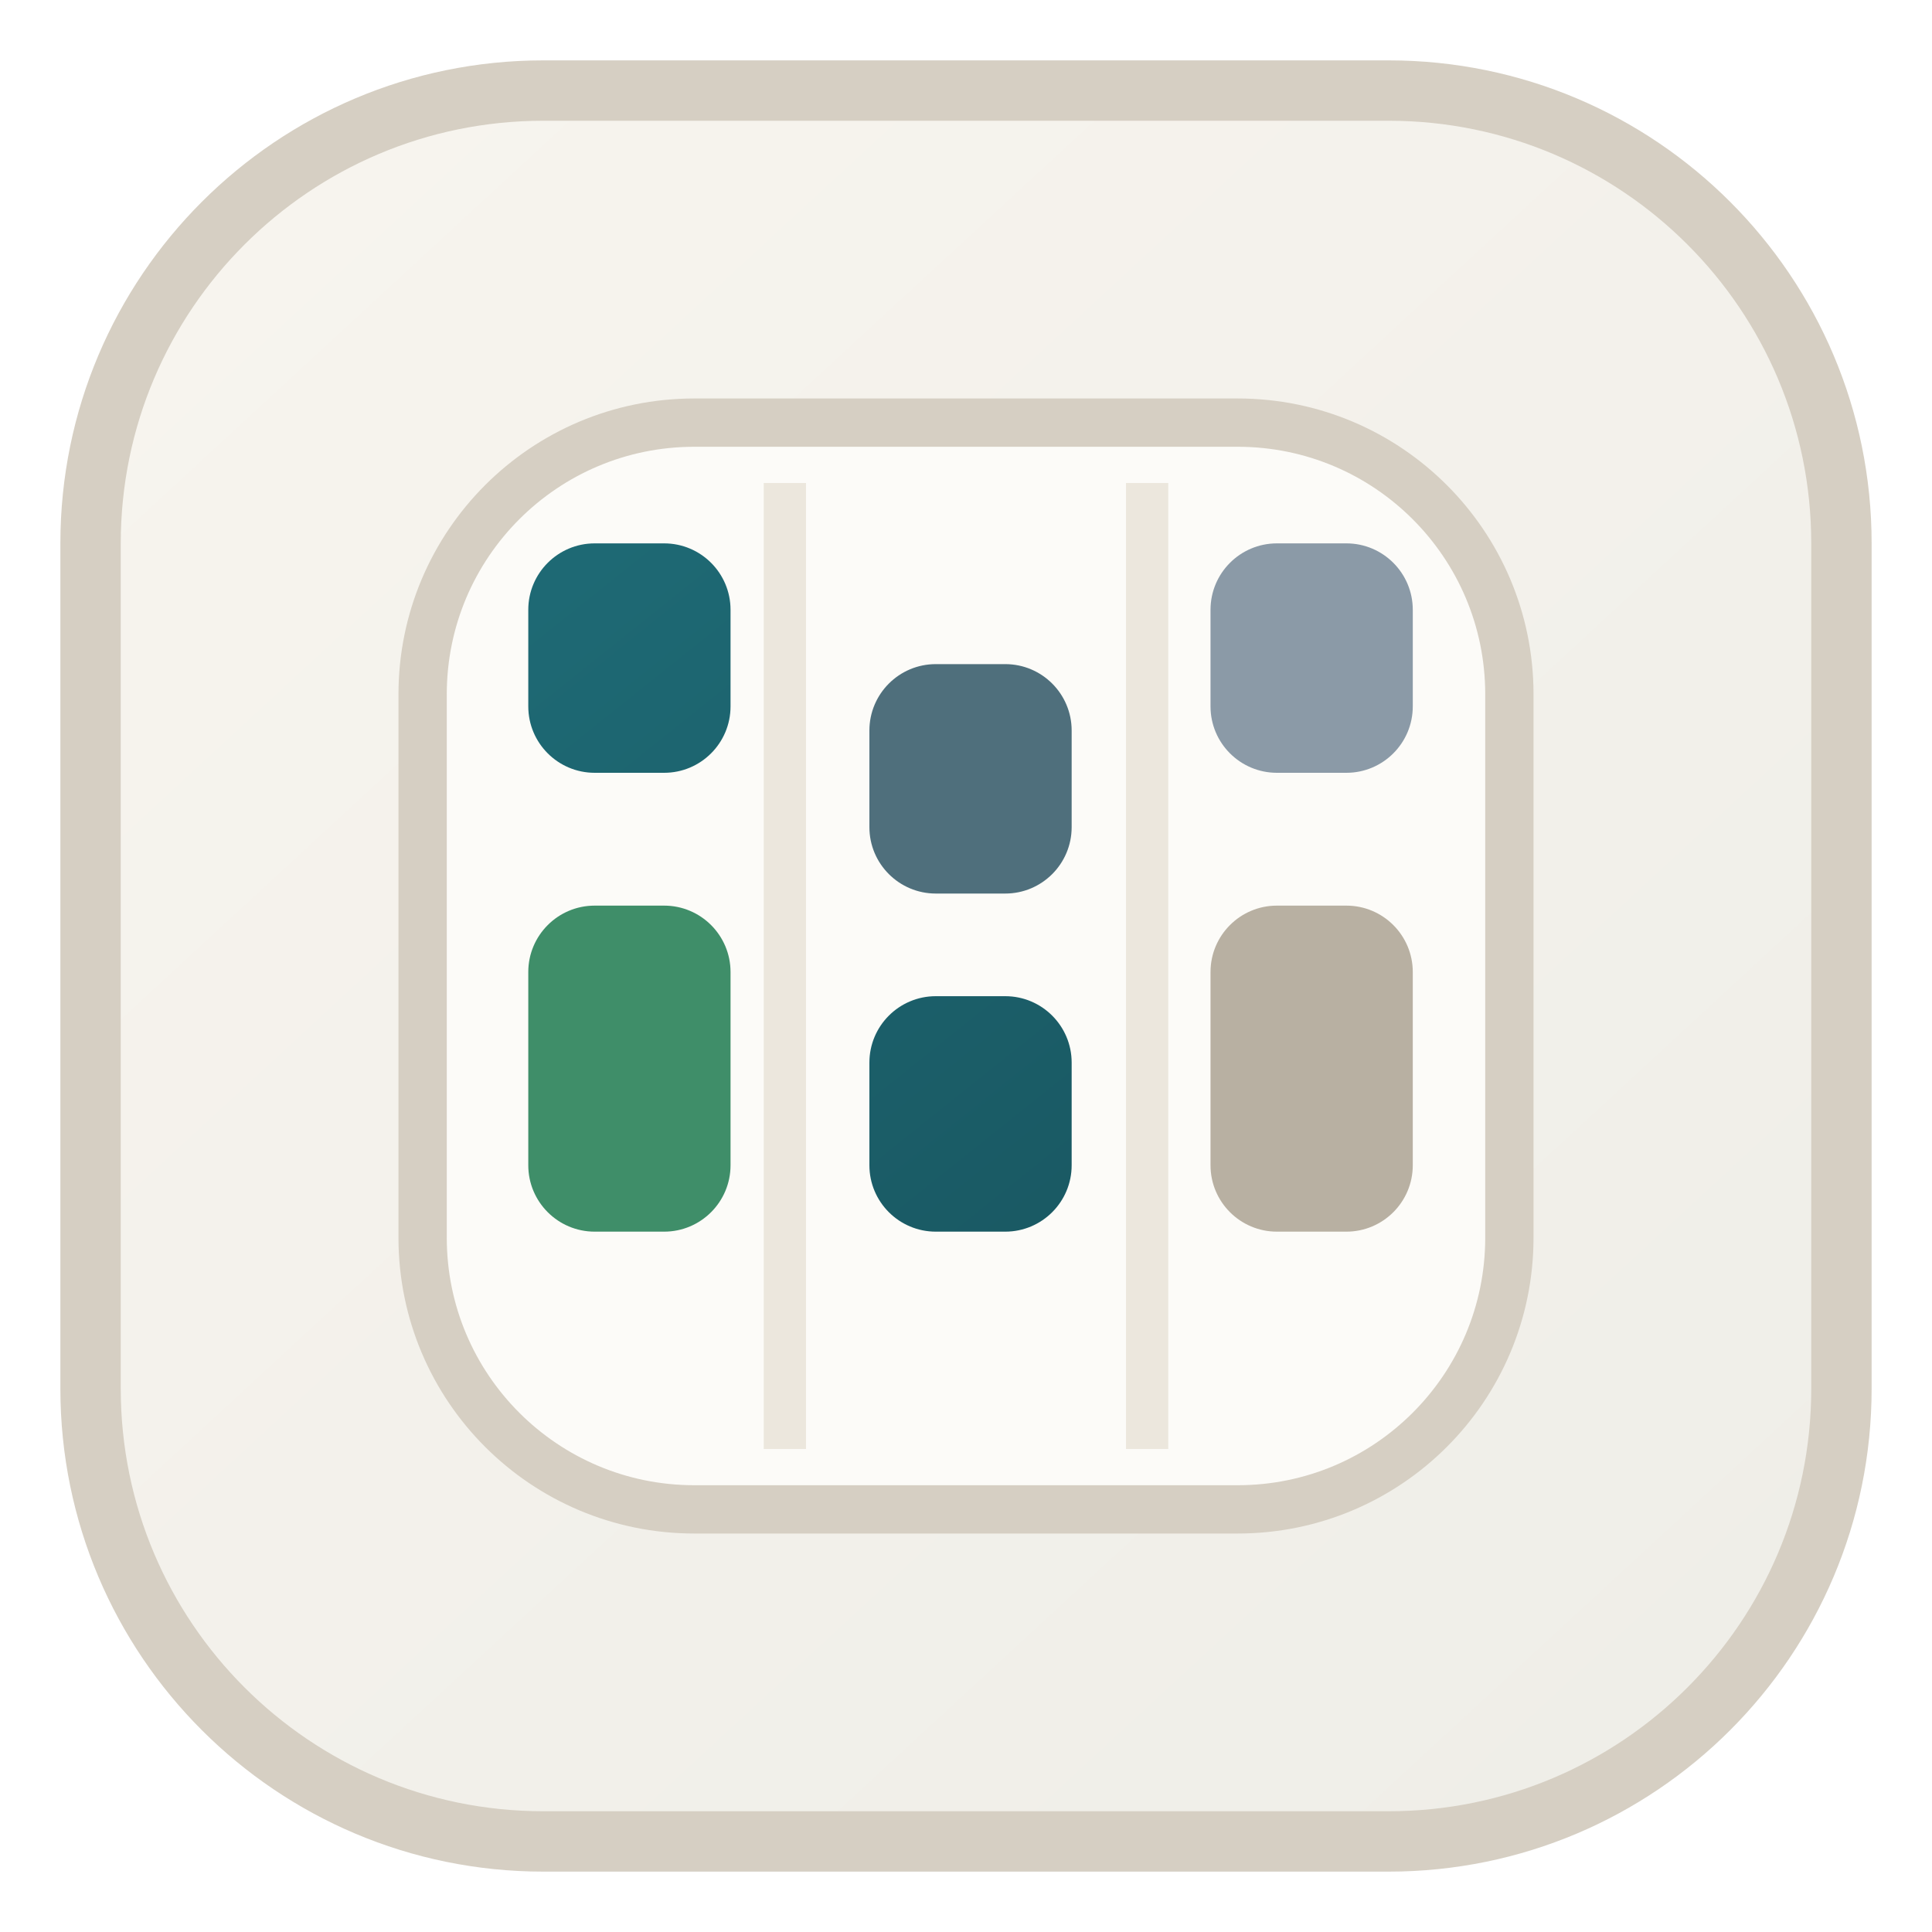
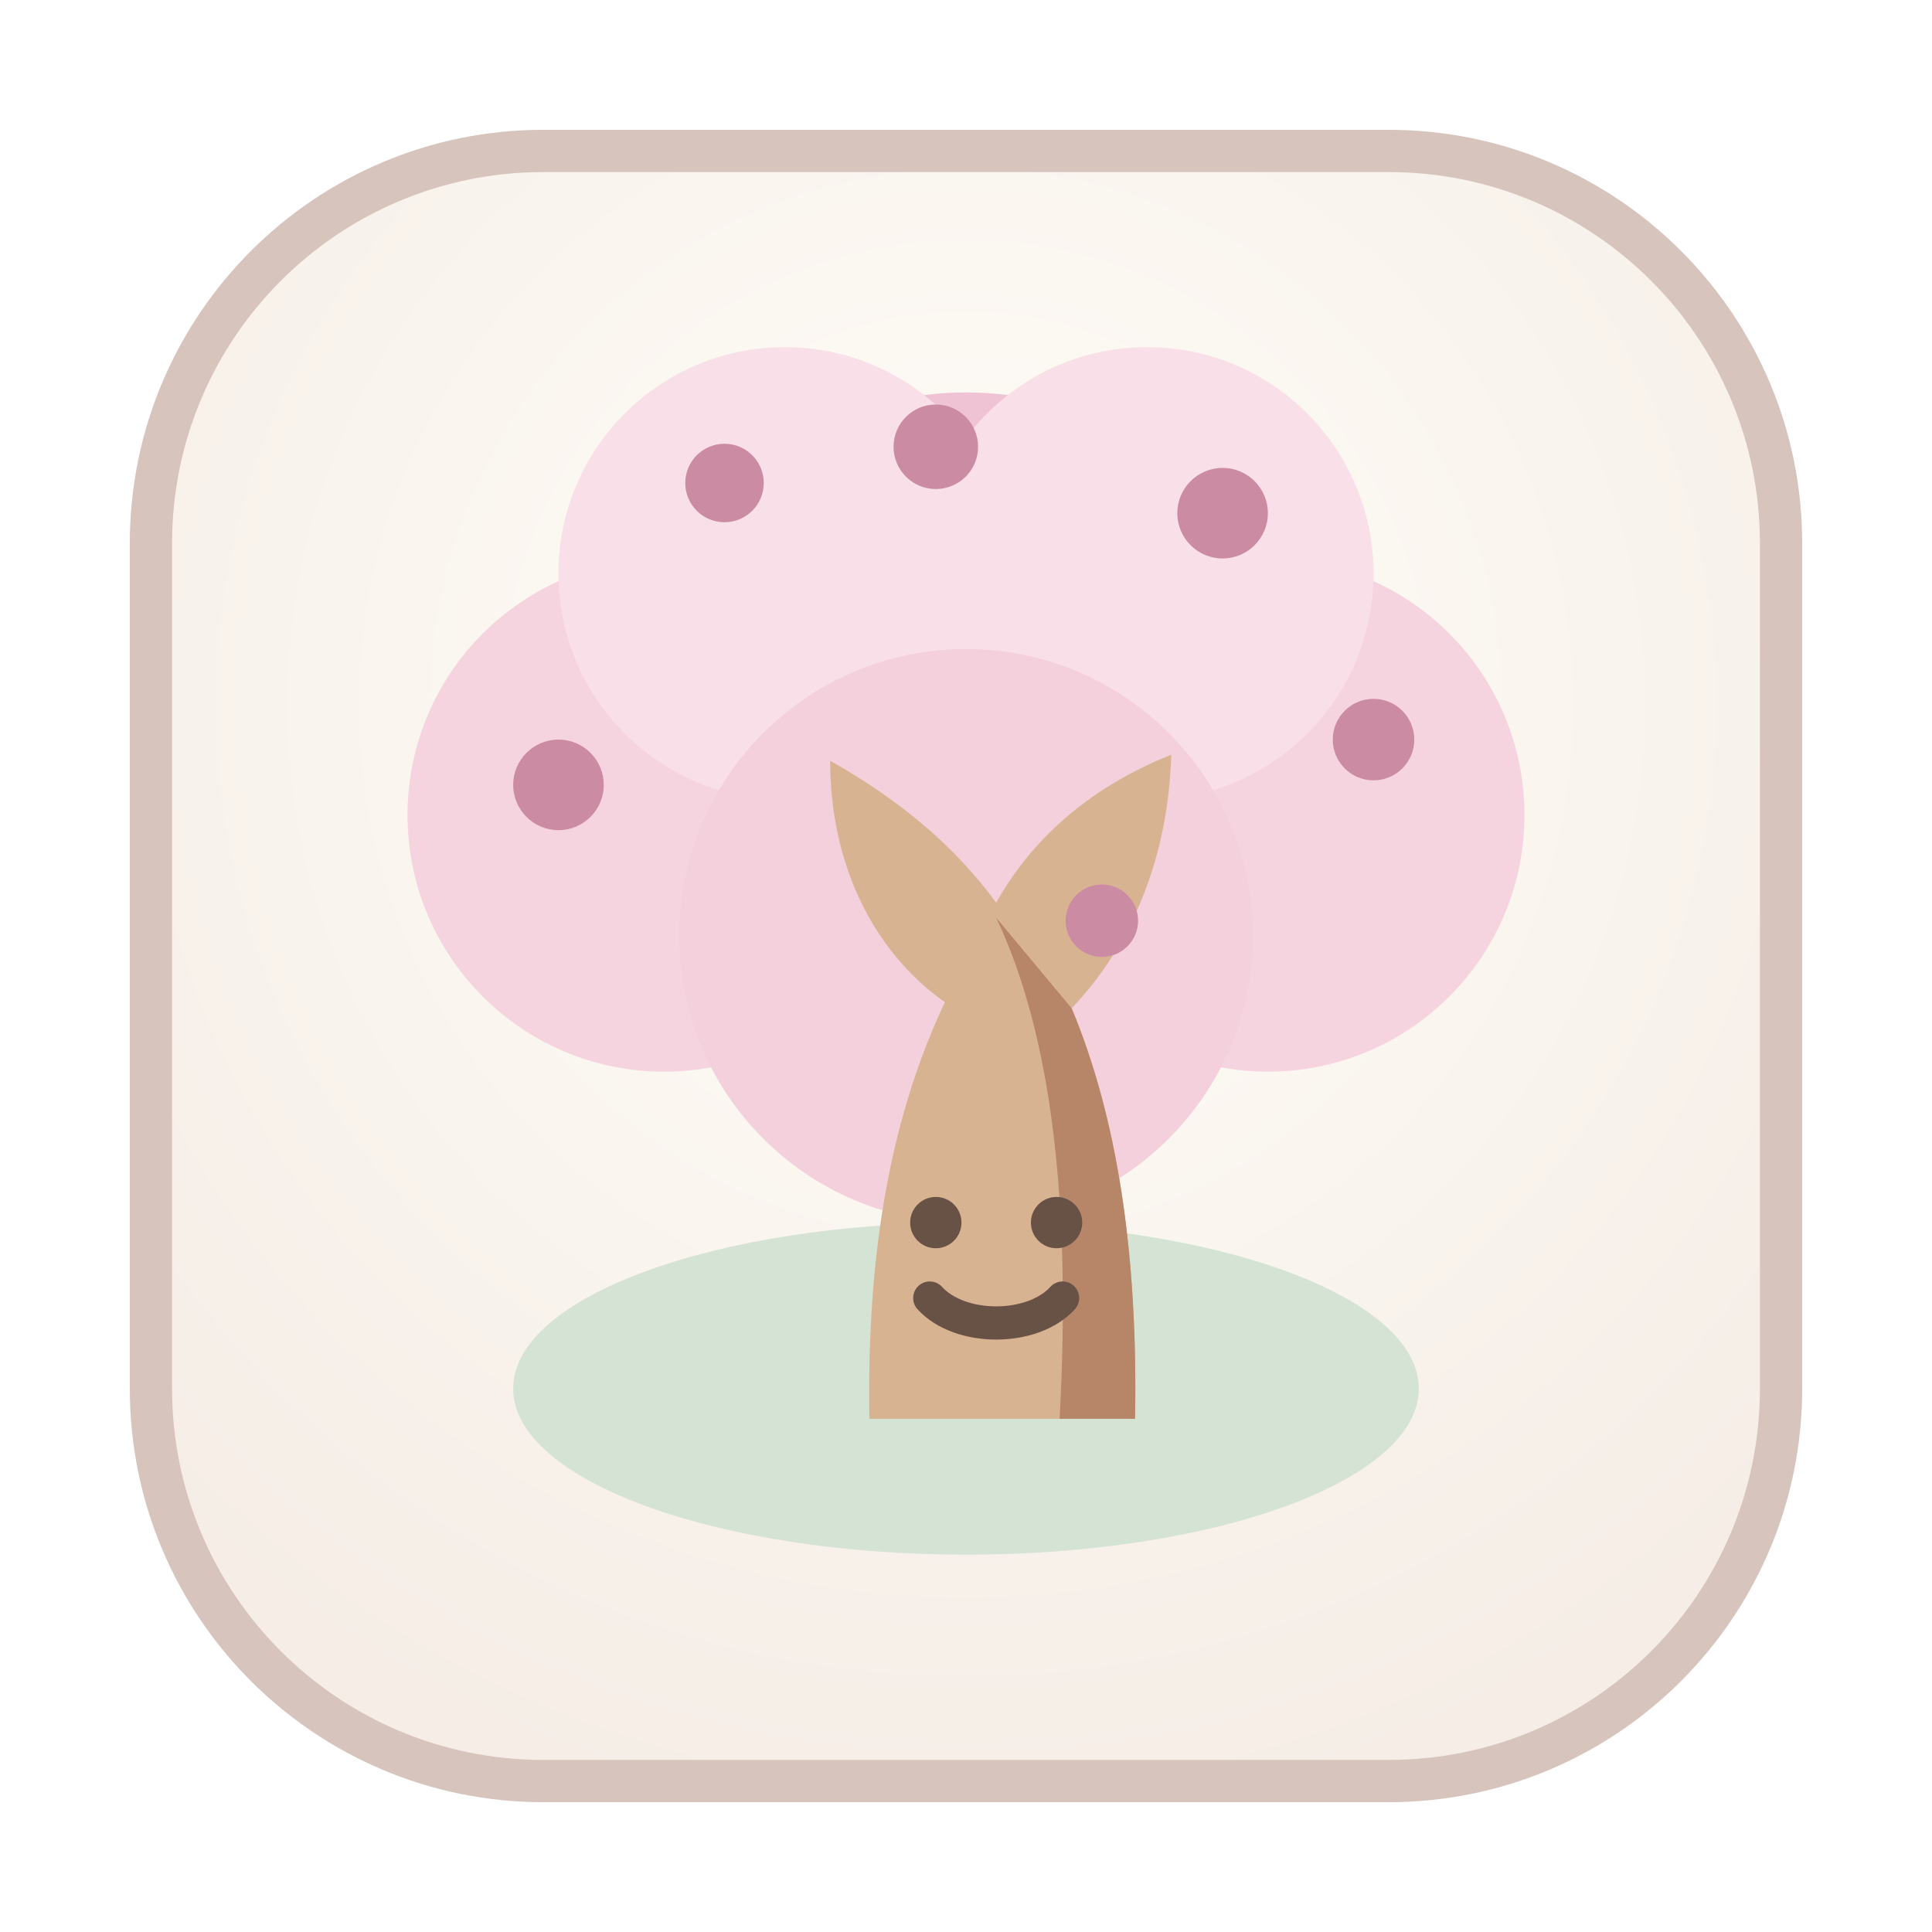
- <svg xmlns="http://www.w3.org/2000/svg" viewBox="0 0 64 64" role="img" aria-label="Kanban board icon">
+ <svg xmlns="http://www.w3.org/2000/svg" viewBox="0 0 64 64" role="img" aria-label="Kanban favicon">
  <defs>
-     <linearGradient id="bg" x1="8" y1="6" x2="56" y2="58" gradientUnits="userSpaceOnUse">
-       <stop offset="0" stop-color="#f7f4ee" />
-       <stop offset="1" stop-color="#efeee8" />
-     </linearGradient>
-     <linearGradient id="brand" x1="17" y1="12" x2="49" y2="52" gradientUnits="userSpaceOnUse">
-       <stop offset="0" stop-color="#1f6d78" />
-       <stop offset="1" stop-color="#174f59" />
-     </linearGradient>
+     <radialGradient id="favBadge" cx="50%" cy="34%" r="70%">
+       <stop offset="0%" stop-color="#fffdf8" />
+       <stop offset="100%" stop-color="#f5ede6" />
+     </radialGradient>
  </defs>
-   <rect x="3" y="3" width="58" height="58" rx="15" fill="url(#bg)" />
-   <rect x="3" y="3" width="58" height="58" rx="15" fill="none" stroke="#d6cfc3" stroke-width="2" />
-   <rect x="14" y="14" width="36" height="36" rx="9" fill="#fcfbf8" stroke="#d6cfc3" stroke-width="1.6" />
-   <path d="M26 16v32M38 16v32" stroke="#ece7dd" stroke-width="1.4" />
-   <rect x="17.5" y="18" width="6.7" height="7.6" rx="2.2" fill="url(#brand)" />
-   <rect x="28.8" y="22" width="6.7" height="7.6" rx="2.2" fill="#4f6f7c" />
-   <rect x="40.1" y="18" width="6.7" height="7.6" rx="2.2" fill="#8b9aa7" />
-   <rect x="17.5" y="30" width="6.7" height="10.8" rx="2.2" fill="#3f8e69" />
-   <rect x="28.8" y="33" width="6.7" height="7.8" rx="2.2" fill="url(#brand)" />
-   <rect x="40.1" y="30" width="6.7" height="10.8" rx="2.2" fill="#b8b0a2" />
+   <rect x="5" y="5" width="54" height="54" rx="13" fill="url(#favBadge)" />
+   <rect x="5" y="5" width="54" height="54" rx="13" fill="none" stroke="#d6c4bd" stroke-width="1.4" />
+   <ellipse cx="32" cy="46" rx="15" ry="5.5" fill="#d4e3d3" />
+   <circle cx="32" cy="24" r="11" fill="#efc3d3" />
+   <circle cx="22" cy="27" r="8.5" fill="#f5d4df" />
+   <circle cx="42" cy="27" r="8.5" fill="#f5d4df" />
+   <circle cx="26" cy="19" r="7.5" fill="#f9dfe8" />
+   <circle cx="38" cy="19" r="7.5" fill="#f9dfe8" />
+   <circle cx="32" cy="31" r="9.5" fill="#f3d0dc" />
+   <path d="M28.8 47 C28.7 41.2, 29.6 36.8, 31.3 33.2 C28.9 31.5, 27.5 28.6, 27.5 25.2 C29.8 26.5, 31.6 28, 33 29.9 C34.3 27.6, 36.3 26, 38.8 25 C38.7 28.4, 37.5 31.3, 35.5 33.4 C37 37, 37.7 41.5, 37.6 47 Z" fill="#d8b392" />
+   <path d="M33 30.4 C34.8 34.2, 35.5 39.7, 35.1 47 L37.6 47 C37.7 41.5, 37 37, 35.5 33.4 Z" fill="#b78668" />
+   <circle cx="18.5" cy="26" r="1.5" fill="#cb8ca3" />
+   <circle cx="24" cy="16" r="1.3" fill="#cb8ca3" />
+   <circle cx="31" cy="14.8" r="1.4" fill="#cb8ca3" />
+   <circle cx="40.5" cy="17" r="1.5" fill="#cb8ca3" />
+   <circle cx="45.5" cy="24.5" r="1.35" fill="#cb8ca3" />
+   <circle cx="36.5" cy="30.5" r="1.2" fill="#cb8ca3" />
+   <circle cx="31" cy="40.5" r="0.85" fill="#685246" />
+   <circle cx="35" cy="40.5" r="0.85" fill="#685246" />
+   <path d="M30.8 43 C31.8 44.1, 34.2 44.1, 35.2 43" fill="none" stroke="#685246" stroke-width="1.1" stroke-linecap="round" />
</svg>
